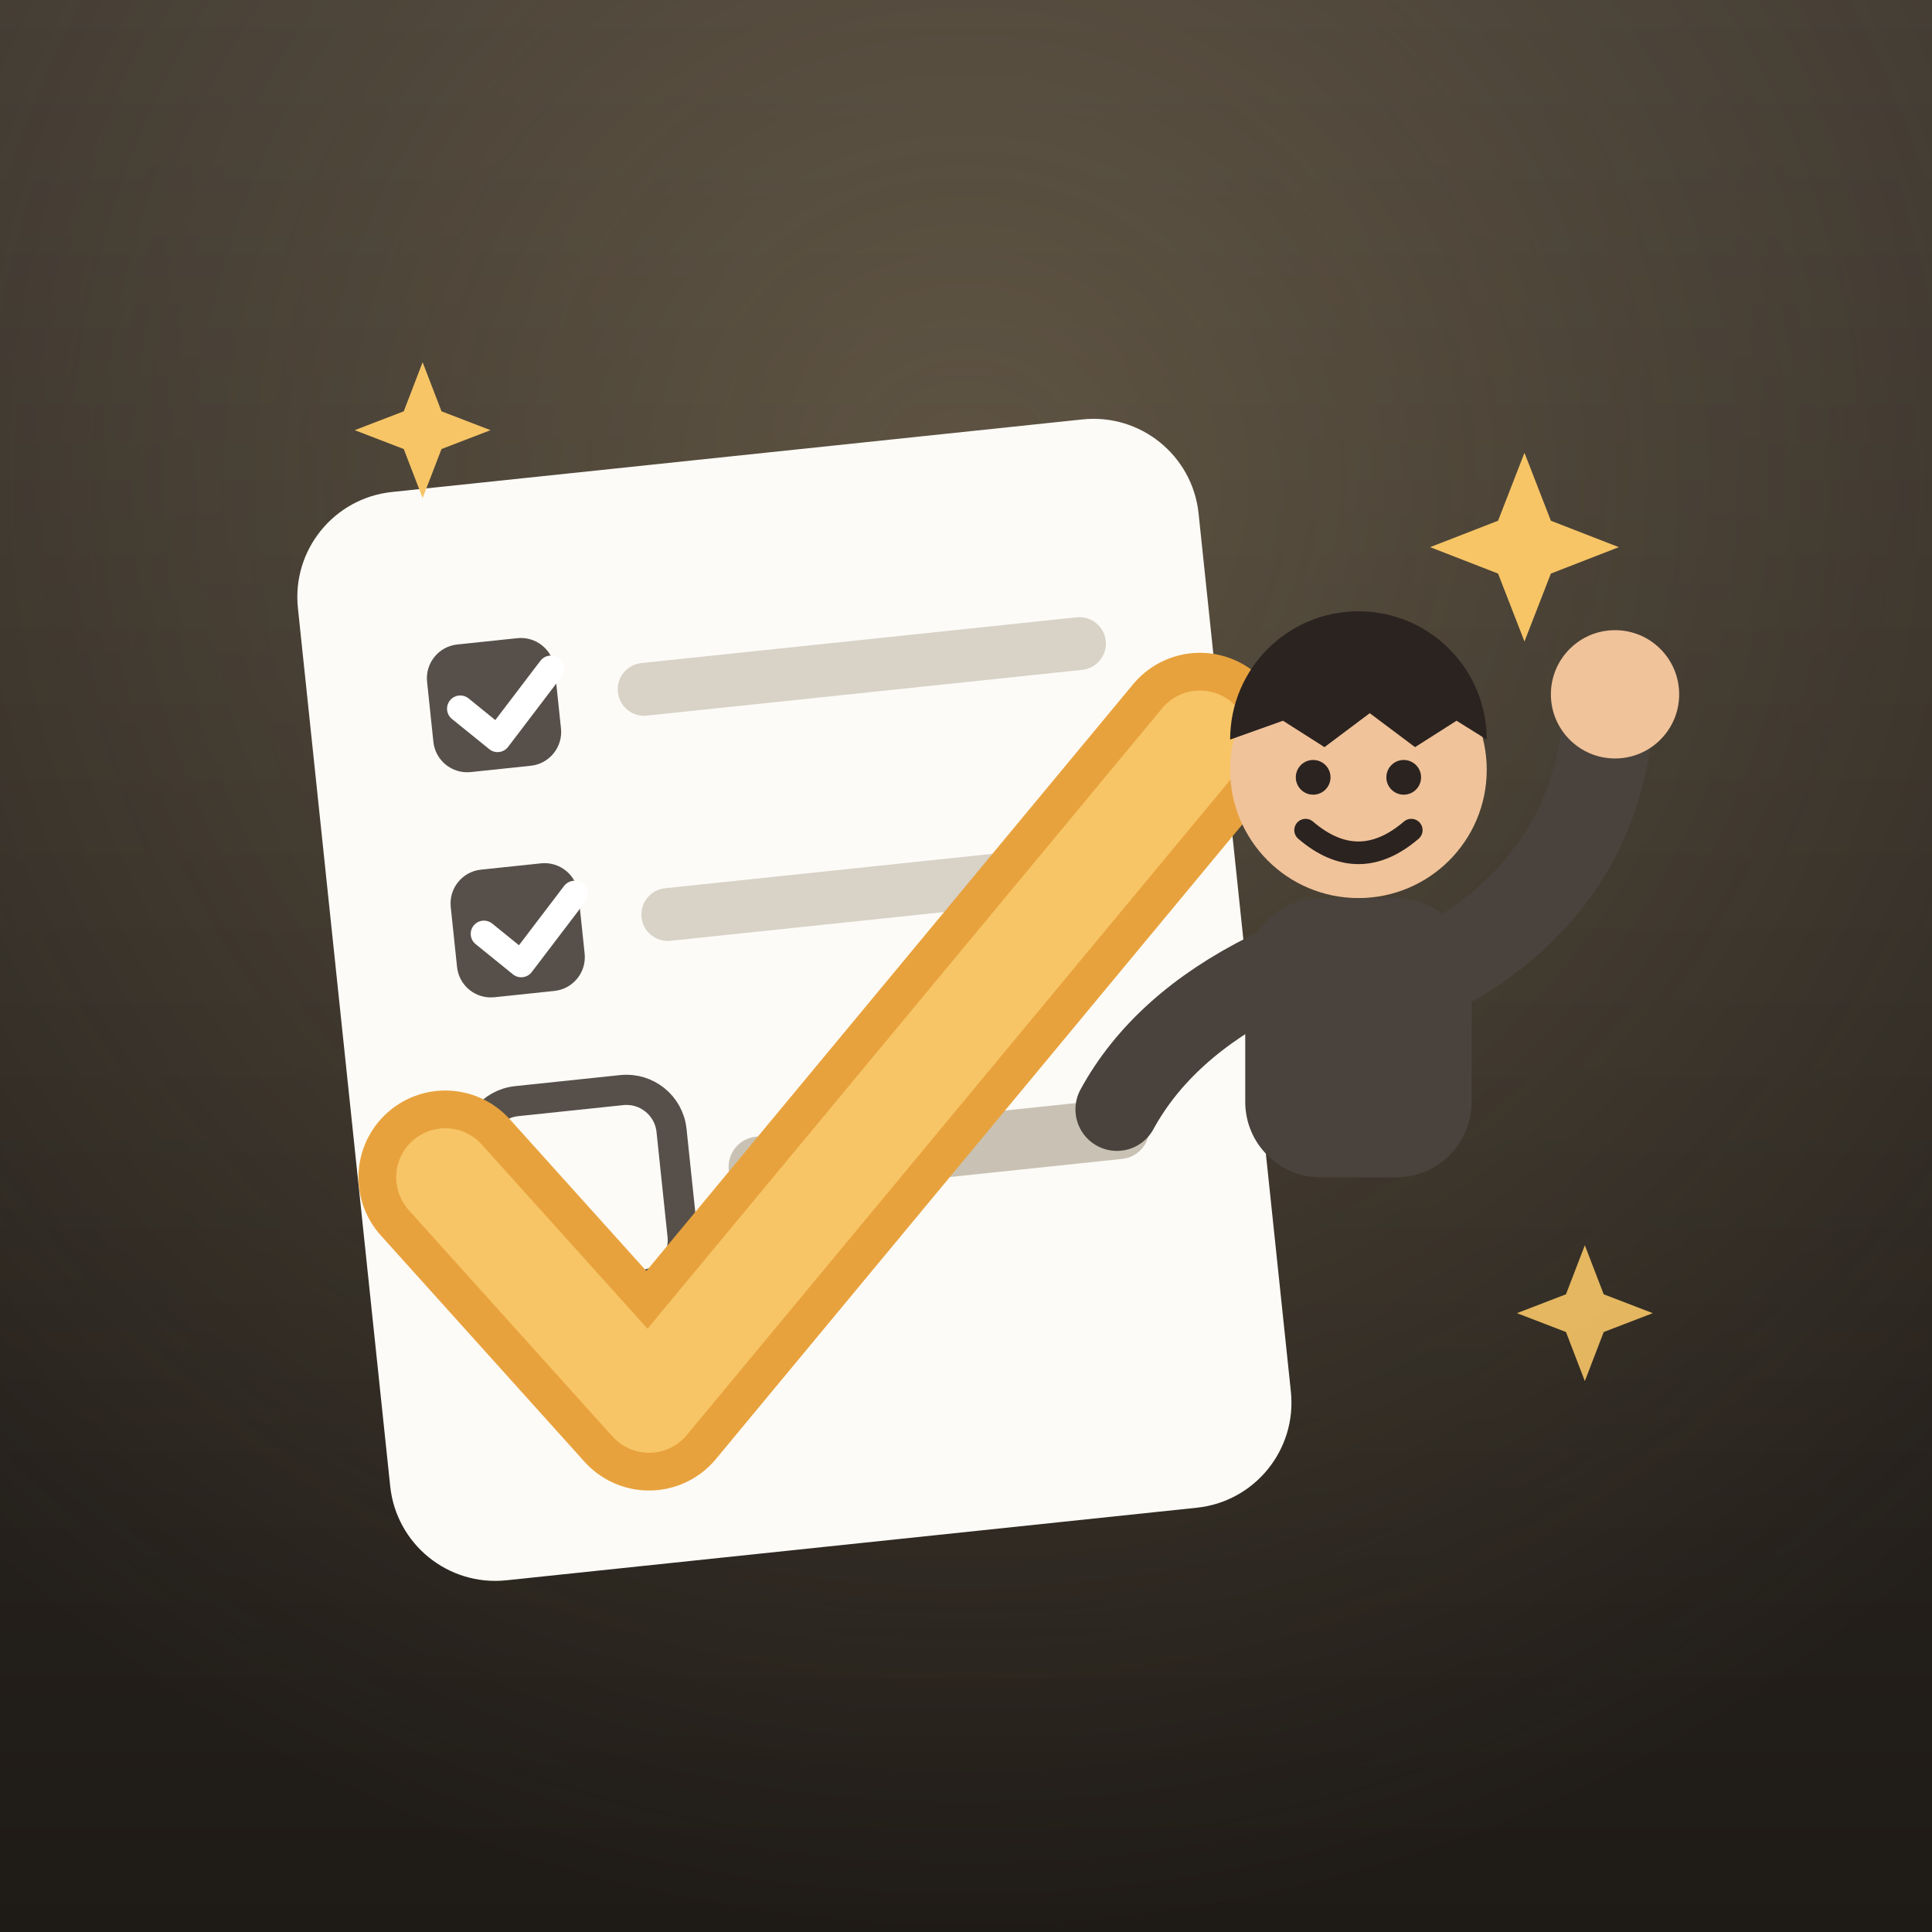
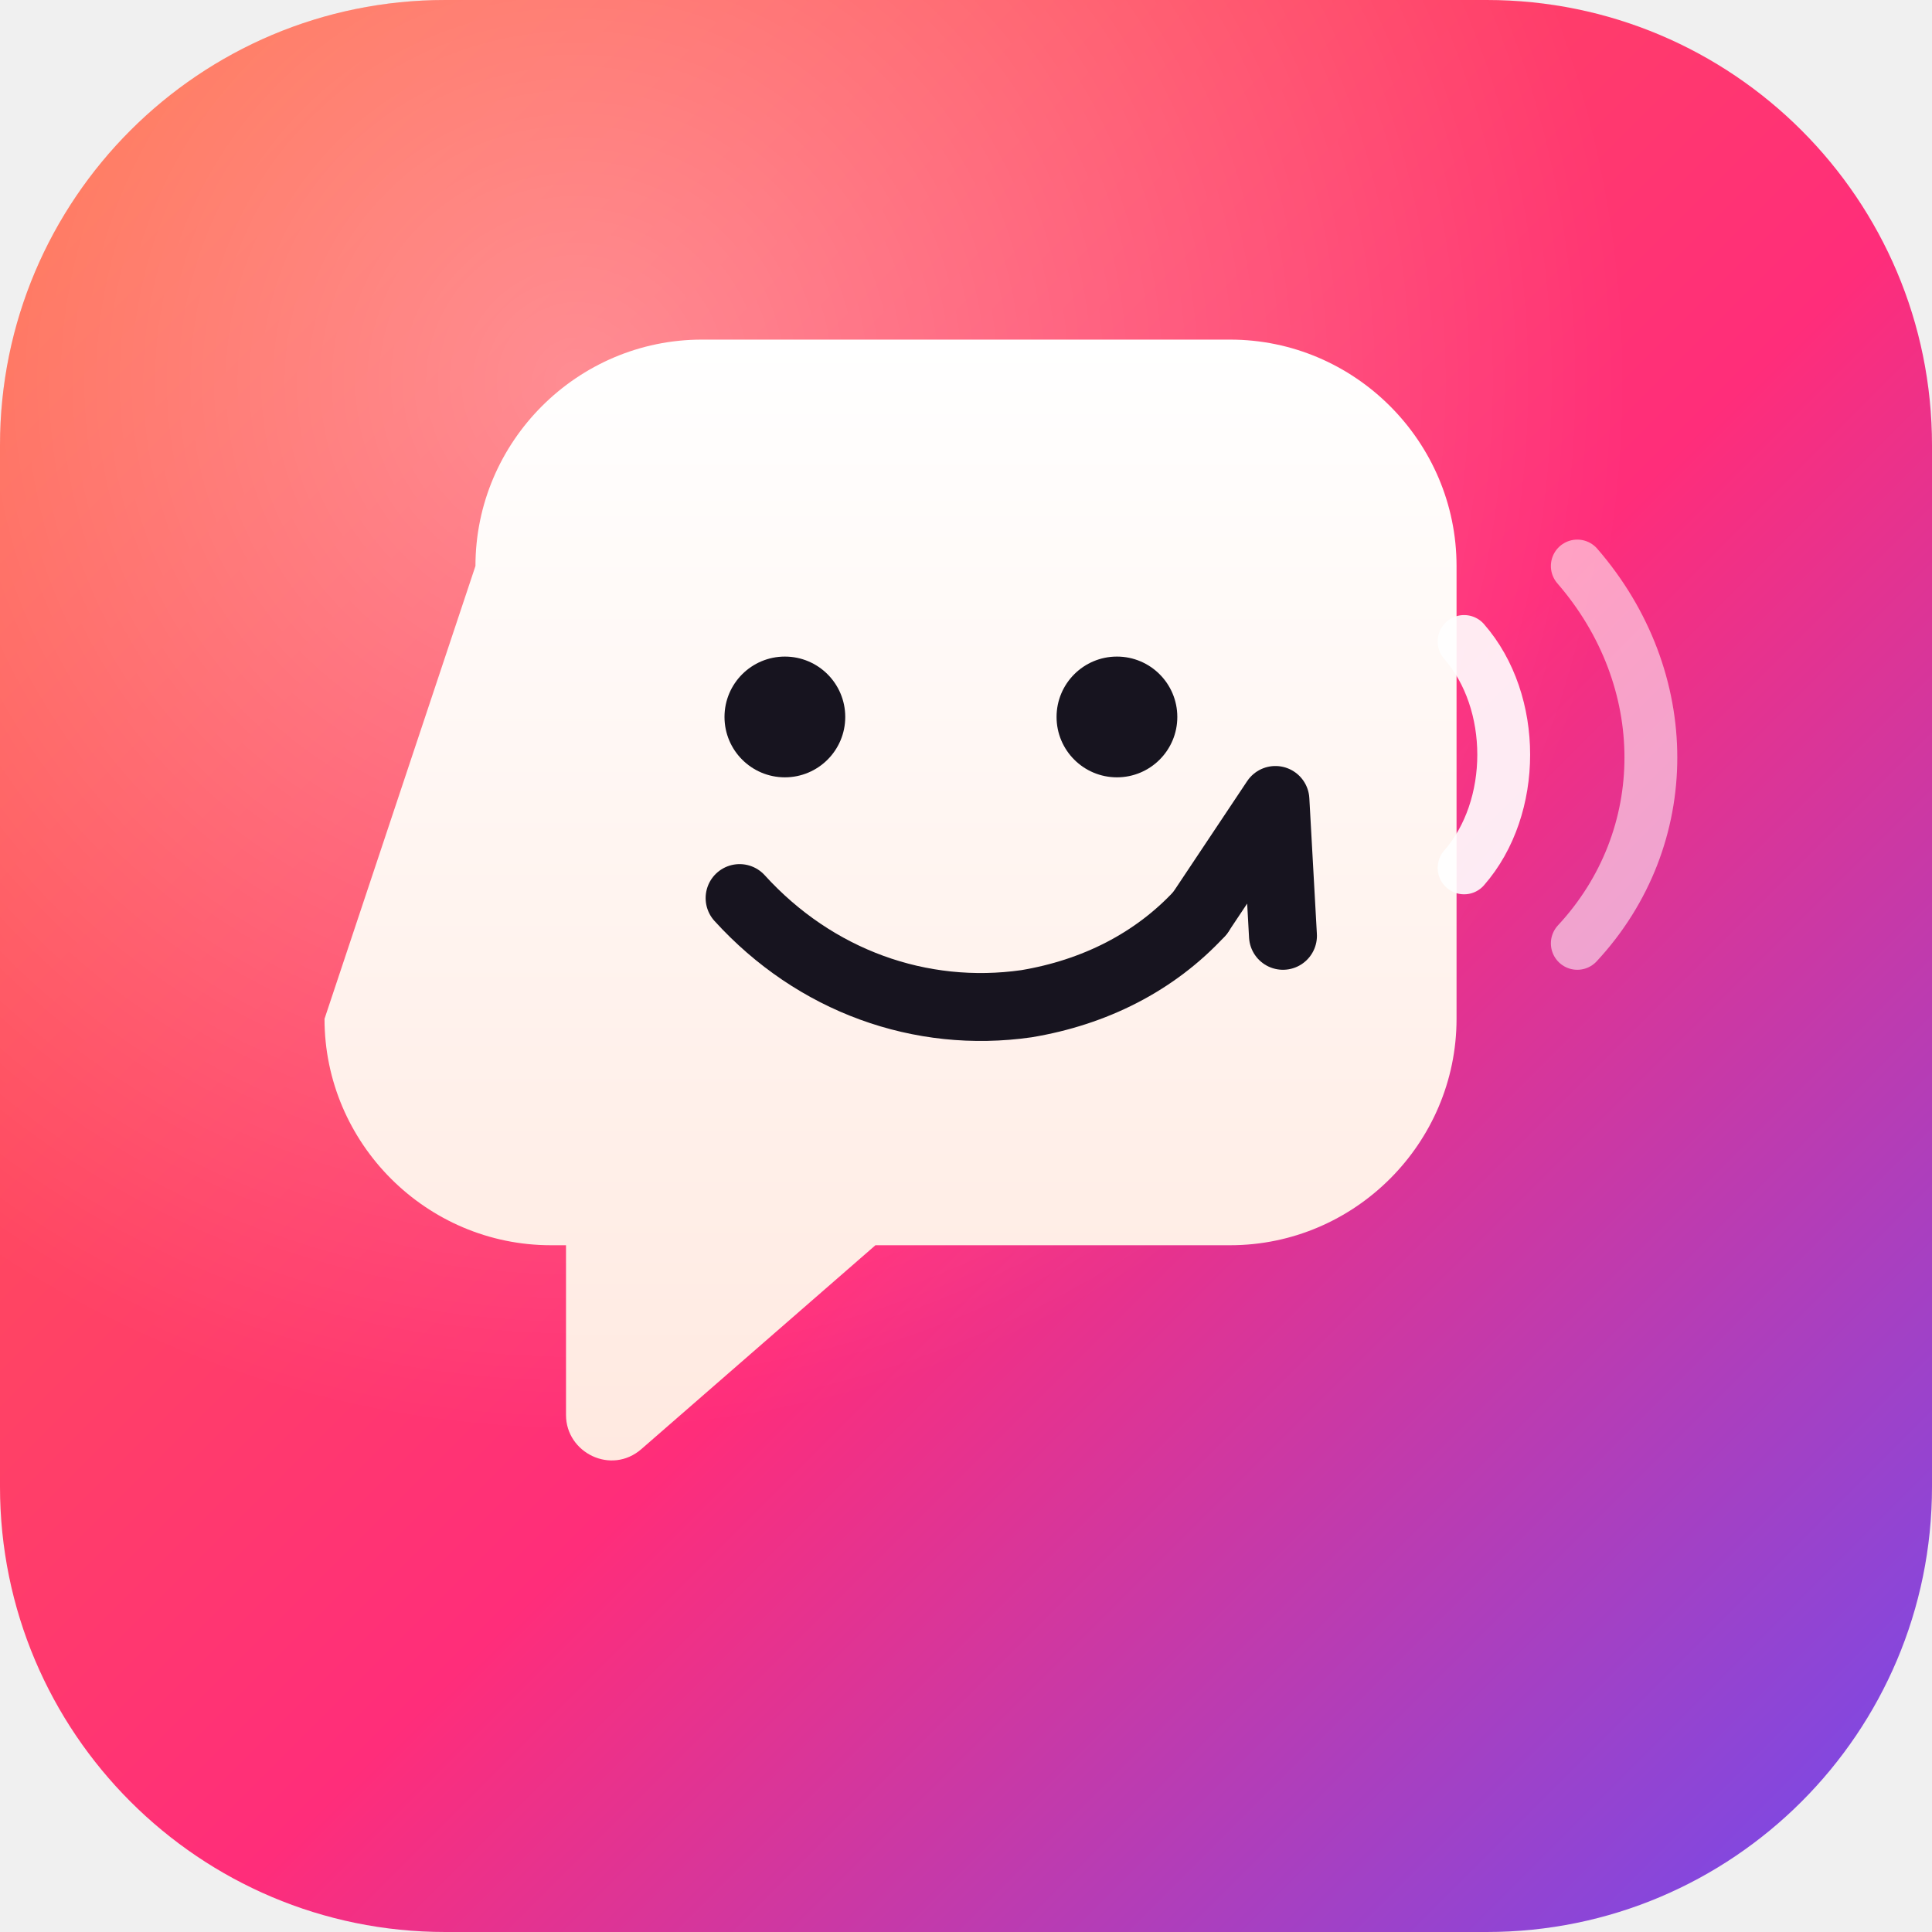
<svg xmlns="http://www.w3.org/2000/svg" width="512" height="512" viewBox="0 0 512 512">
  <defs>
-     <linearGradient id="bg" x1="0" y1="0" x2="0" y2="1">
-       <stop offset="0" stop-color="#3A342E" />
-       <stop offset="1" stop-color="#1E1A16" />
+     <linearGradient id="g" x1="0" y1="0" x2="1" y2="1">
+       <stop offset="0" stop-color="#FF6A3D" />
+       <stop offset=".55" stop-color="#FF2D7A" />
+       <stop offset="1" stop-color="#6C4CF1" />
    </linearGradient>
-     <radialGradient id="glow" cx="0.5" cy="0.25" r="0.75">
-       <stop offset="0" stop-color="#F5D9A0" stop-opacity="0.22" />
-       <stop offset="1" stop-color="#F5D9A0" stop-opacity="0" />
+     <radialGradient id="s" cx=".3" cy=".2" r=".9">
+       <stop offset="0" stop-color="#fff" stop-opacity=".35" />
+       <stop offset=".6" stop-color="#fff" stop-opacity="0" />
    </radialGradient>
+     <linearGradient id="w" x1="0" y1="0" x2="0" y2="1">
+       <stop offset="0" stop-color="#FFFFFF" />
+       <stop offset="1" stop-color="#FFE9E0" />
+     </linearGradient>
  </defs>
-   <rect width="512" height="512" fill="url(#bg)" />
-   <rect width="512" height="512" fill="url(#glow)" />
-   <g transform="translate(256 256) scale(1.0) translate(-256 -256)">
-     <g transform="rotate(-6 210 260)">
-       <rect x="90" y="120" width="240" height="290" rx="28" fill="#FDFBF7" />
-       <rect x="122" y="162" width="34" height="34" rx="9" fill="#57504A" />
-       <path d="M130 179 l9 9 l16 -17" stroke="#fff" stroke-width="7" fill="none" stroke-linecap="round" stroke-linejoin="round" />
-       <rect x="172" y="172" width="130" height="14" rx="7" fill="#D8D2C7" />
-       <rect x="122" y="222" width="34" height="34" rx="9" fill="#57504A" />
-       <path d="M130 239 l9 9 l16 -17" stroke="#fff" stroke-width="7" fill="none" stroke-linecap="round" stroke-linejoin="round" />
-       <rect x="172" y="232" width="110" height="14" rx="7" fill="#D8D2C7" />
-       <rect x="122" y="284" width="52" height="52" rx="12" fill="none" stroke="#57504A" stroke-width="8" />
-       <rect x="188" y="300" width="112" height="16" rx="8" fill="#C9C2B4" />
-     </g>
-     <path d="M118 312 L172 372 L318 196" stroke="#E8A23D" stroke-width="46" fill="none" stroke-linecap="round" stroke-linejoin="round" />
-     <path d="M118 312 L172 372 L318 196" stroke="#F7C566" stroke-width="26" fill="none" stroke-linecap="round" stroke-linejoin="round" />
-     <g transform="translate(330 210)">
-       <circle cx="30" cy="-6" r="34" fill="#F0C39A" />
-       <path d="M-4 -14 a34 34 0 0 1 68 0 l-8 -5 -11 7 -12 -9 -12 9 -11 -7z" fill="#2B2320" />
-       <circle cx="18" cy="-4" r="4.6" fill="#2B2320" />
-       <circle cx="42" cy="-4" r="4.6" fill="#2B2320" />
-       <path d="M16 10 q14 12 28 0" stroke="#2B2320" stroke-width="6" fill="none" stroke-linecap="round" />
-       <rect x="0" y="28" width="60" height="74" rx="20" fill="#4A433D" />
-       <path d="M56 44 Q92 22 96 -18" stroke="#4A433D" stroke-width="24" fill="none" stroke-linecap="round" />
-       <circle cx="98" cy="-26" r="17" fill="#F0C39A" />
-       <path d="M6 48 Q-22 62 -34 84" stroke="#4A433D" stroke-width="22" fill="none" stroke-linecap="round" />
-     </g>
-     <g fill="#F7C566">
-       <path d="M404 120 l7 18 18 7 -18 7 -7 18 -7 -18 -18 -7 18 -7z" />
-       <path d="M112 96 l5 13 13 5 -13 5 -5 13 -5 -13 -13 -5 13 -5z" />
-       <path d="M420 330 l5 13 13 5 -13 5 -5 13 -5 -13 -13 -5 13 -5z" opacity="0.9" />
-     </g>
-   </g>
+   <rect width="512" height="512" rx="118" fill="url(#g)" />
+   <rect width="512" height="512" rx="118" fill="url(#s)" />
+   <path d="M126 150c0-33 27-60 60-60h140c33 0 60 27 60 60v120c0 33-27 60-60 60H232l-62 54c-8 7-20 1-20-9v-45h-4c-33 0-60-27-60-60z" fill="url(#w)" />
+   <circle cx="208" cy="190" r="16" fill="#17141F" />
+   <circle cx="296" cy="190" r="16" fill="#17141F" />
+   <path d="M196 238c20 22 48 32 76 28 18-3 34-11 46-24" stroke="#17141F" stroke-width="18" stroke-linecap="round" fill="none" />
+   <path d="M318 242l20-30 2 36" stroke="#17141F" stroke-width="18" stroke-linecap="round" stroke-linejoin="round" fill="none" />
+   <path d="M388 170c14 16 14 44 0 60" stroke="#fff" stroke-width="14" stroke-linecap="round" fill="none" opacity=".9" />
+   <path d="M418 150c26 30 26 72 0 100" stroke="#fff" stroke-width="14" stroke-linecap="round" fill="none" opacity=".55" />
</svg>
